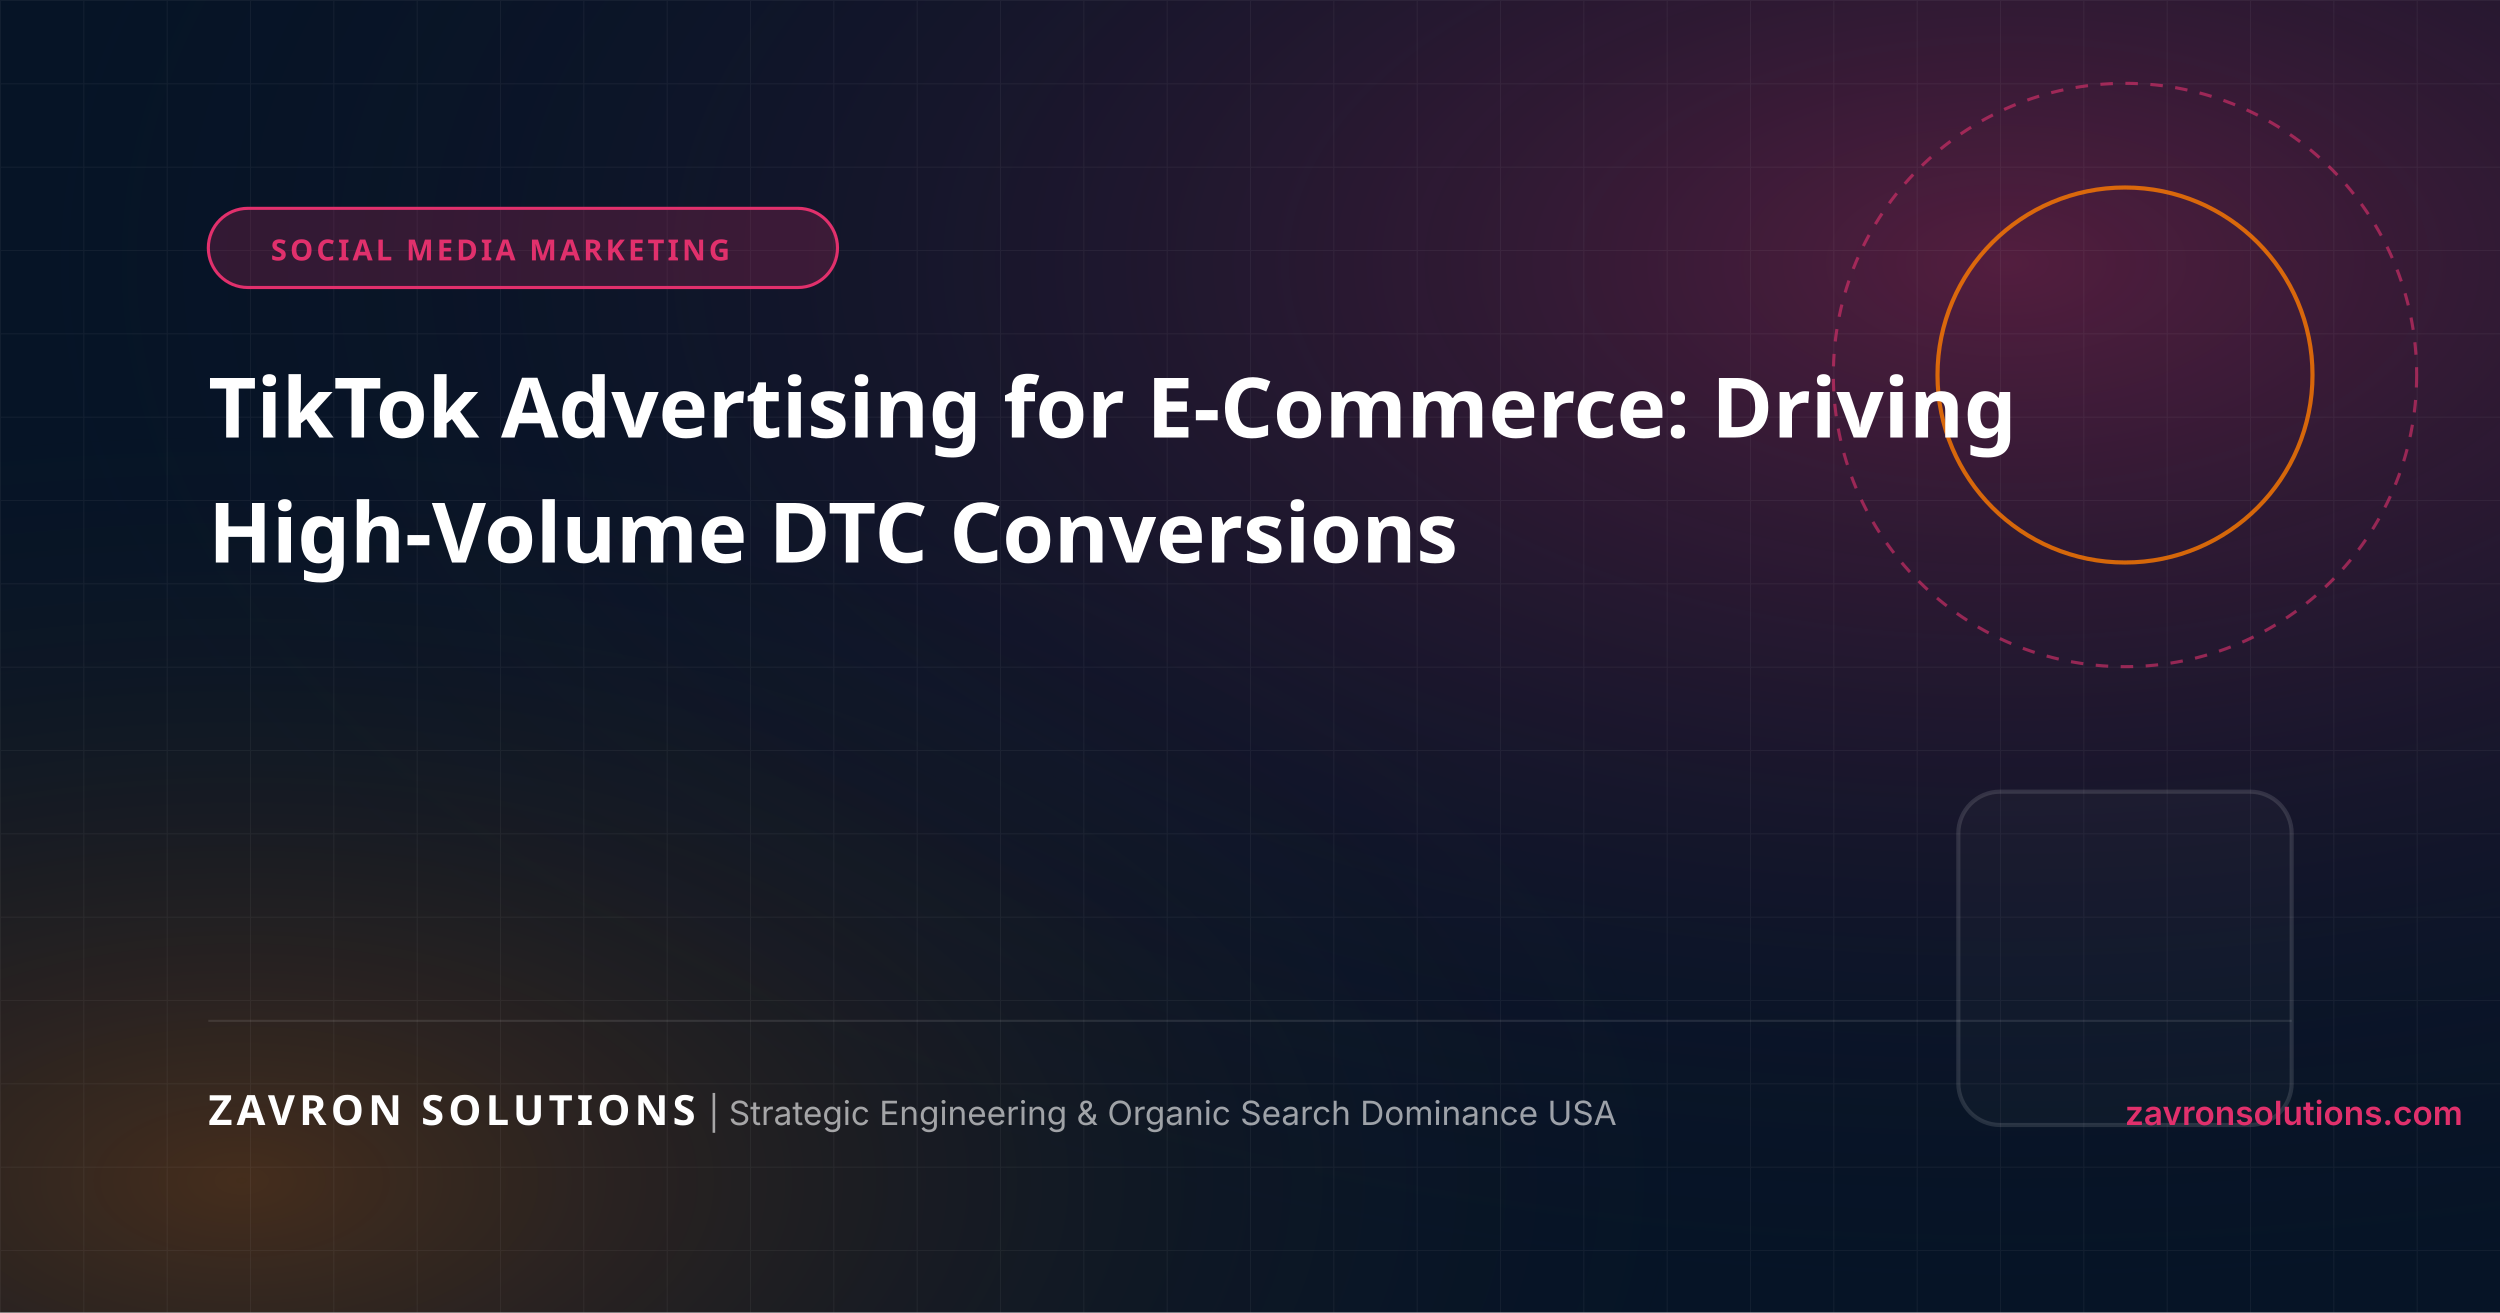
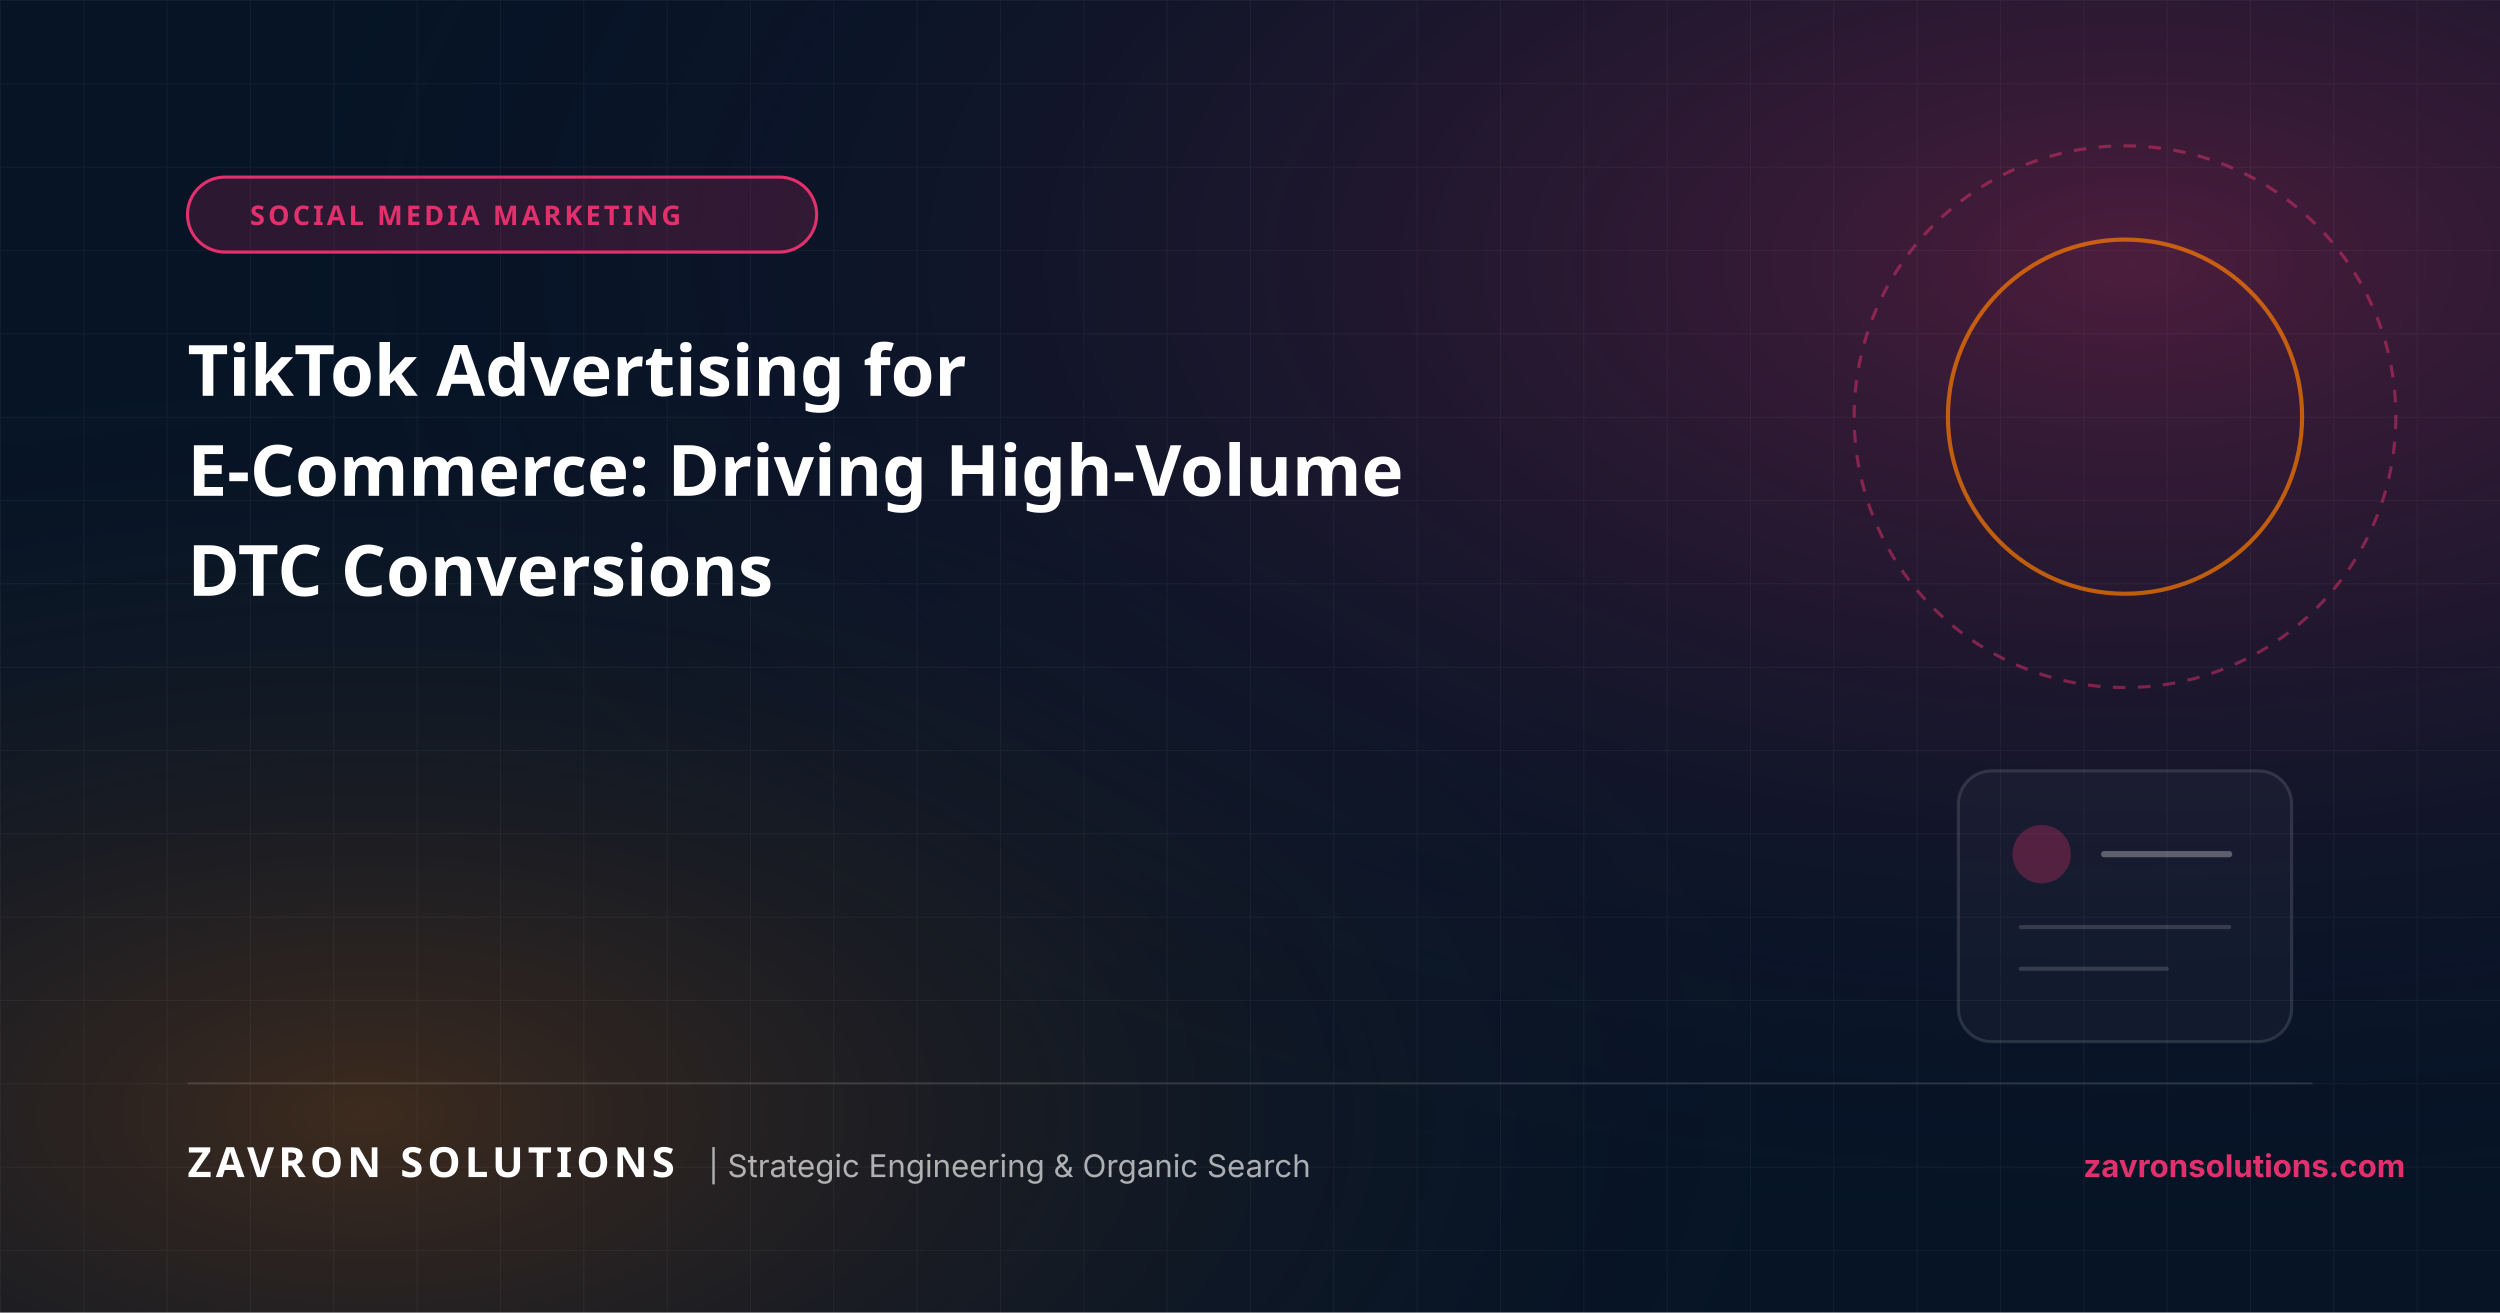
<svg xmlns="http://www.w3.org/2000/svg" width="1200" height="630" viewBox="0 0 1200 630" fill="none">
  <rect width="1200" height="630" fill="#061426" />
  <defs>
-     <radialGradient id="grad1" cx="0.8" cy="0.2" r="0.8">
-       <stop offset="0%" stop-color="#e1306c" stop-opacity="0.35" />
+     <radialGradient id="grad1" cx="0.85" cy="0.2" r="0.75">
+       <stop offset="0%" stop-color="#e1306c" stop-opacity="0.32" />
      <stop offset="100%" stop-color="#061426" stop-opacity="0" />
    </radialGradient>
-     <radialGradient id="grad2" cx="0.1" cy="0.9" r="0.6">
-       <stop offset="0%" stop-color="#ff7a00" stop-opacity="0.25" />
+     <radialGradient id="grad2" cx="0.15" cy="0.85" r="0.6">
+       <stop offset="0%" stop-color="#ff7a00" stop-opacity="0.22" />
      <stop offset="100%" stop-color="#061426" stop-opacity="0" />
    </radialGradient>
    <pattern id="grid" width="40" height="40" patternUnits="userSpaceOnUse">
-       <path d="M 40 0 L 0 0 0 40" fill="none" stroke="rgba(255,255,255,0.05)" stroke-width="1" />
+       <path d="M 40 0 L 0 0 0 40" fill="none" stroke="rgba(255,255,255,0.04)" stroke-width="1" />
    </pattern>
  </defs>
  <rect width="1200" height="630" fill="url(#grad1)" />
  <rect width="1200" height="630" fill="url(#grad2)" />
  <rect width="1200" height="630" fill="url(#grid)" />
-   <circle cx="1020" cy="180" r="140" stroke="#e1306c" stroke-width="1.5" stroke-dasharray="6 6" fill="none" opacity="0.6" />
-   <circle cx="1020" cy="180" r="90" stroke="#ff7a00" stroke-width="2" fill="none" opacity="0.8" />
-   <rect x="940" y="380" width="160" height="160" rx="20" stroke="rgba(255,255,255,0.12)" stroke-width="2" fill="rgba(255,255,255,0.02)" />
-   <rect x="100" y="100" width="302" height="38" rx="19" fill="#e1306c" fill-opacity="0.2" stroke="#e1306c" stroke-width="1.5" />
-   <text x="130" y="125" fill="#e1306c" font-family="Plus Jakarta Sans, sans-serif" font-size="14" font-weight="700" letter-spacing="1.5">SOCIAL MEDIA MARKETING</text>
-   <text x="100" y="210" fill="#FFFFFF" font-family="Plus Jakarta Sans, sans-serif" font-size="40" font-weight="800" line-height="1.2">TikTok Advertising for E-Commerce: Driving</text>
-   <text x="100" y="270" fill="#FFFFFF" font-family="Plus Jakarta Sans, sans-serif" font-size="40" font-weight="800">High-Volume DTC Conversions</text>
-   <text x="100" y="330" fill="#FFFFFF" font-family="Plus Jakarta Sans, sans-serif" font-size="40" font-weight="800" />
-   <line x1="100" y1="490" x2="1100" y2="490" stroke="rgba(255,255,255,0.1)" stroke-width="1" />
-   <text x="100" y="540" fill="#FFFFFF" font-family="Plus Jakarta Sans, sans-serif" font-size="20" font-weight="800" letter-spacing="2">ZAVRON SOLUTIONS</text>
-   <text x="340" y="540" fill="rgba(255,255,255,0.6)" font-family="Inter, sans-serif" font-size="16">| Strategic Engineering &amp; Organic Search Dominance USA</text>
-   <text x="1020" y="540" fill="#e1306c" font-family="Inter, sans-serif" font-size="16" font-weight="600">zavronsolutions.com</text>
+   <circle cx="1020" cy="200" r="130" stroke="#e1306c" stroke-width="1.5" stroke-dasharray="6 6" fill="none" opacity="0.5" />
+   <circle cx="1020" cy="200" r="85" stroke="#ff7a00" stroke-width="2" fill="none" opacity="0.7" />
+   <rect x="940" y="370" width="160" height="130" rx="16" stroke="rgba(255,255,255,0.12)" stroke-width="1.5" fill="rgba(255,255,255,0.03)" />
+   <circle cx="980" cy="410" r="14" fill="#e1306c" fill-opacity="0.3" />
+   <line x1="1010" y1="410" x2="1070" y2="410" stroke="rgba(255,255,255,0.3)" stroke-width="3" stroke-linecap="round" />
+   <line x1="970" y1="445" x2="1070" y2="445" stroke="rgba(255,255,255,0.15)" stroke-width="2" stroke-linecap="round" />
+   <line x1="970" y1="465" x2="1040" y2="465" stroke="rgba(255,255,255,0.15)" stroke-width="2" stroke-linecap="round" />
+   <rect x="90" y="85" width="302" height="36" rx="18" fill="#e1306c" fill-opacity="0.18" stroke="#e1306c" stroke-width="1.5" />
+   <text x="120" y="108" fill="#e1306c" font-family="Plus Jakarta Sans, sans-serif" font-size="13" font-weight="700" letter-spacing="1.5">SOCIAL MEDIA MARKETING</text>
+   <text x="90" y="190" fill="#FFFFFF" font-family="Plus Jakarta Sans, sans-serif" font-size="34" font-weight="800">TikTok Advertising for</text>
+   <text x="90" y="238" fill="#FFFFFF" font-family="Plus Jakarta Sans, sans-serif" font-size="34" font-weight="800">E-Commerce: Driving High-Volume</text>
+   <text x="90" y="286" fill="#FFFFFF" font-family="Plus Jakarta Sans, sans-serif" font-size="34" font-weight="800">DTC Conversions</text>
+   <line x1="90" y1="520" x2="1110" y2="520" stroke="rgba(255,255,255,0.12)" stroke-width="1" />
+   <text x="90" y="565" fill="#FFFFFF" font-family="Plus Jakarta Sans, sans-serif" font-size="20" font-weight="800" letter-spacing="2">ZAVRON SOLUTIONS</text>
+   <text x="340" y="565" fill="rgba(255,255,255,0.65)" font-family="Inter, sans-serif" font-size="15">| Strategic Engineering &amp; Organic Search</text>
+   <text x="1000" y="565" fill="#e1306c" font-family="Inter, sans-serif" font-size="15" font-weight="700">zavronsolutions.com</text>
</svg>
